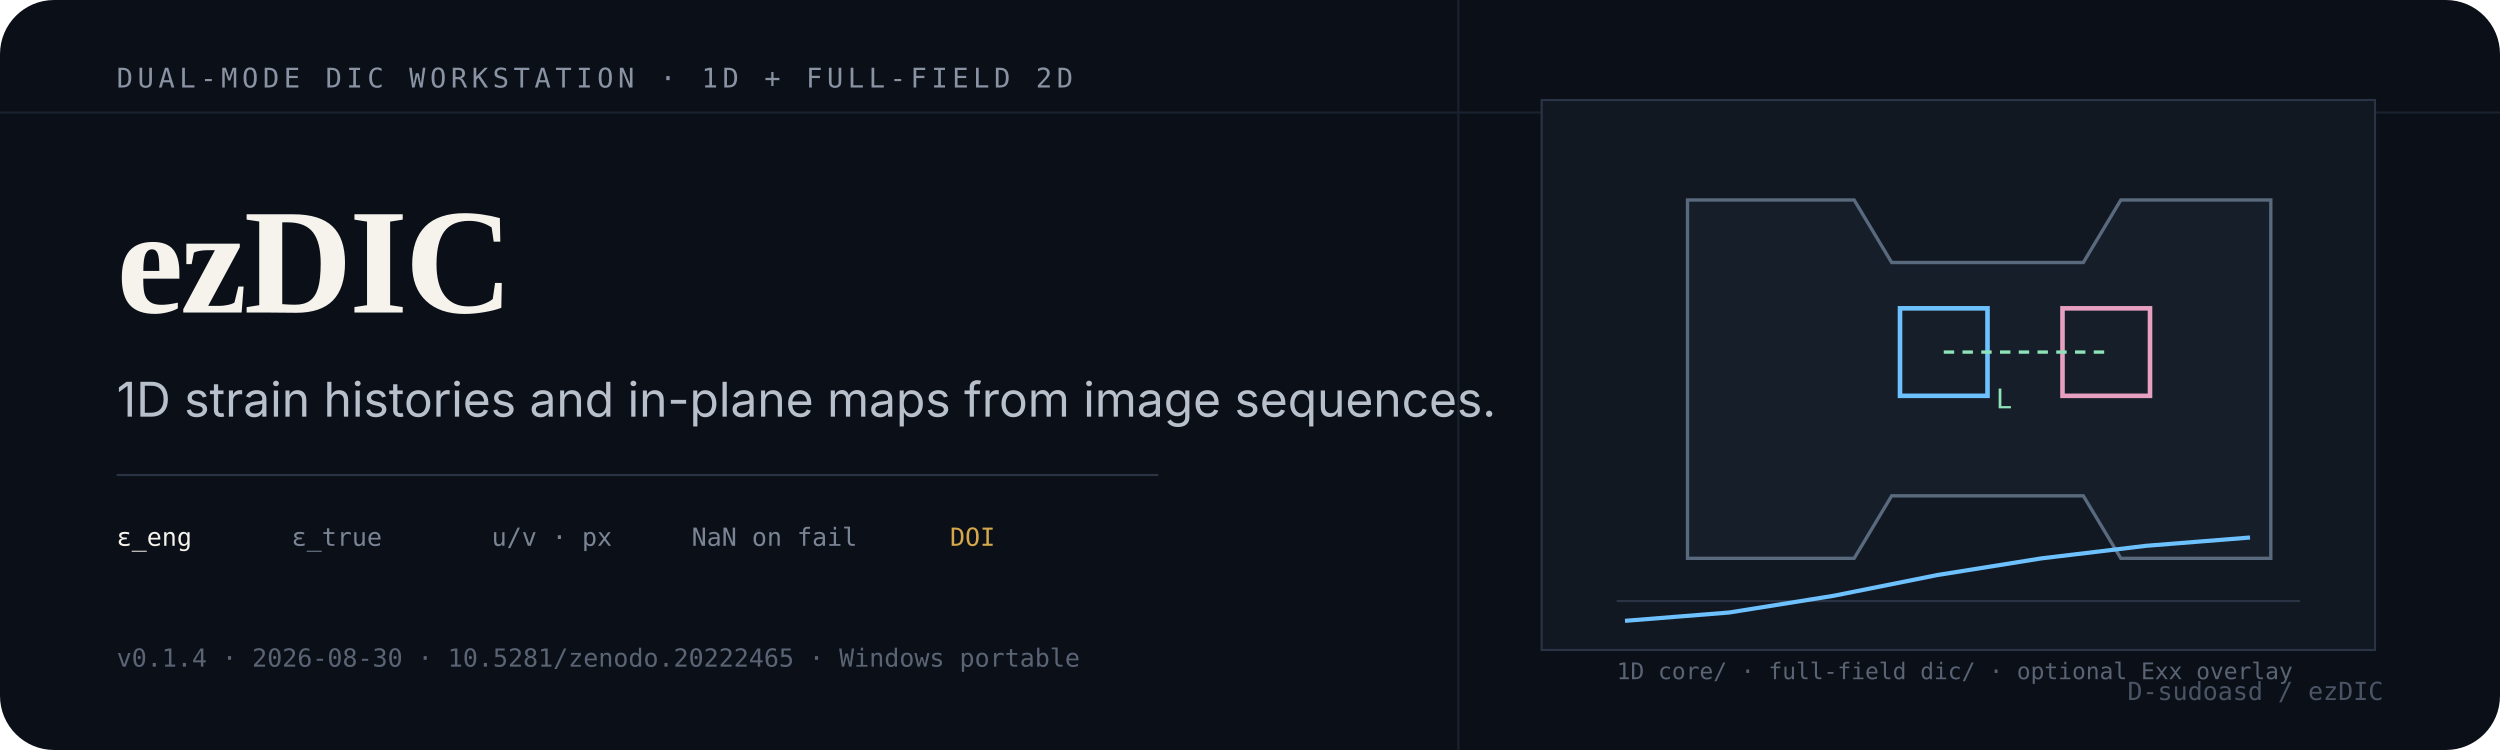
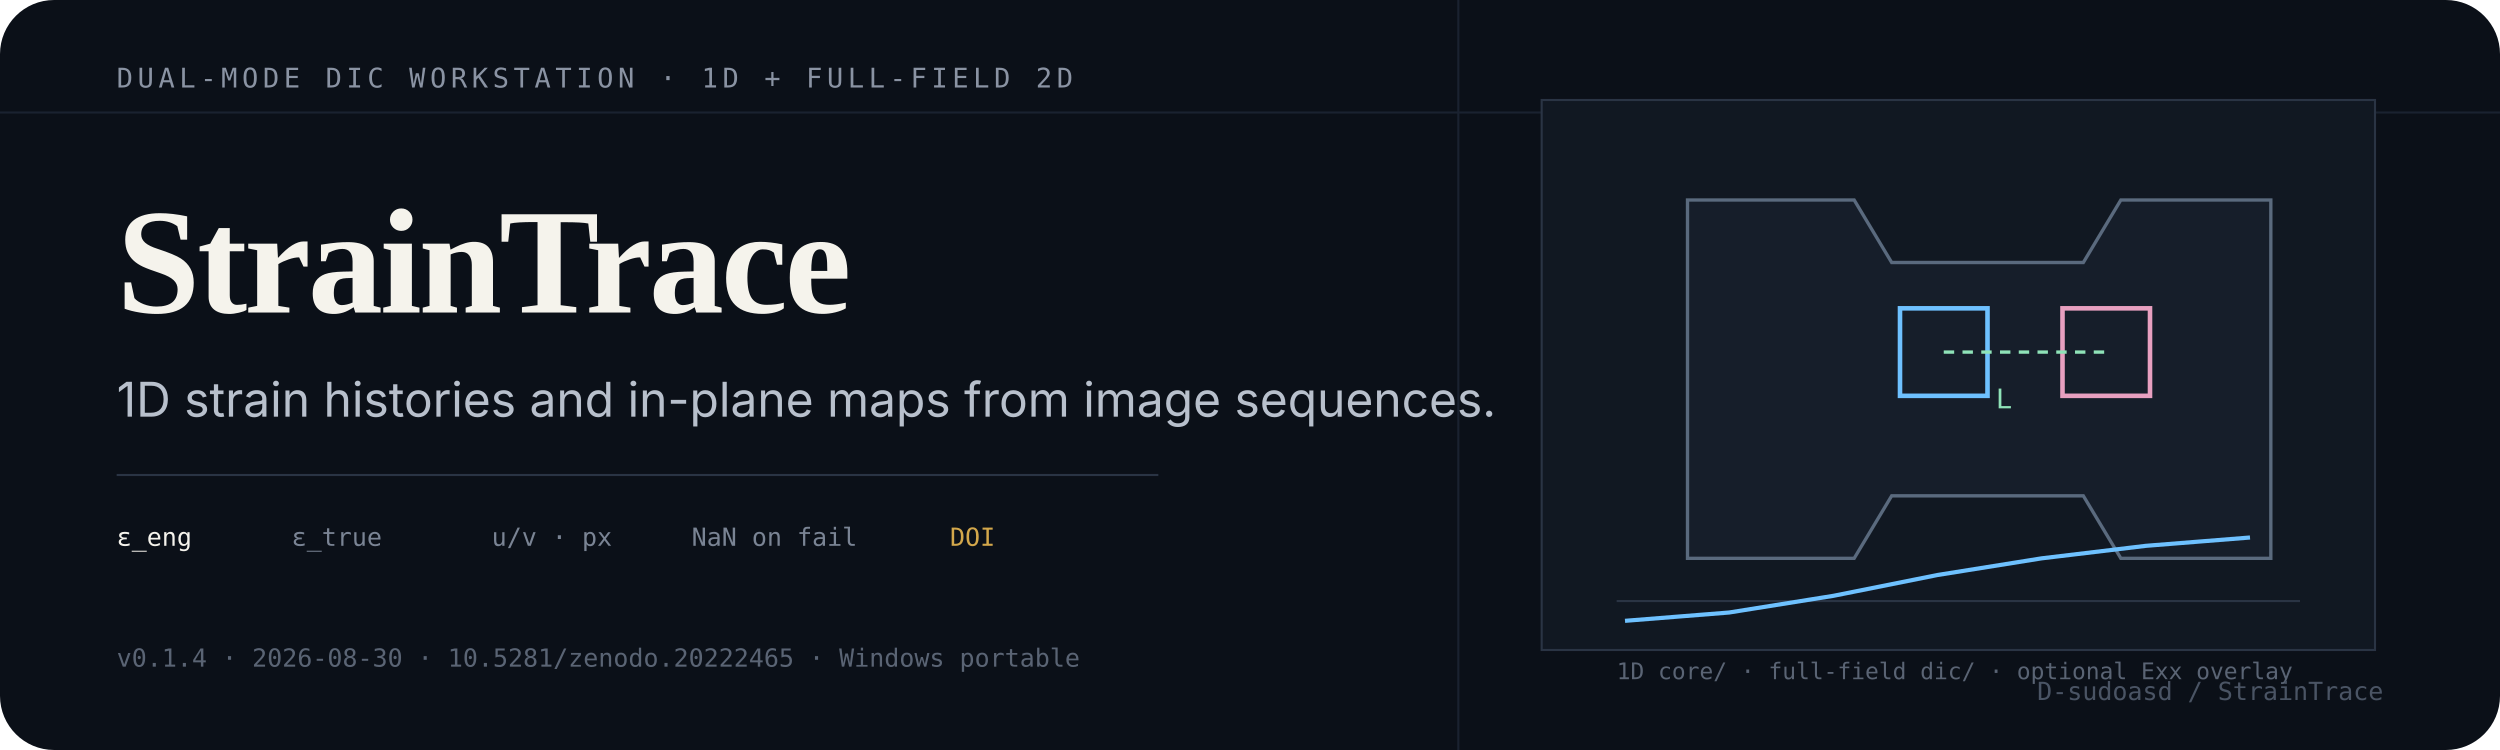
<svg xmlns="http://www.w3.org/2000/svg" width="1200" height="360" viewBox="0 0 1200 360" role="img" aria-labelledby="title desc">
  <rect width="1200" height="360" rx="26" fill="#0B1018" />
  <path d="M0 54H1200M700 0V360" stroke="#1A2230" />
  <g transform="translate(56 42)" font-family="-apple-system,BlinkMacSystemFont,'Segoe UI',sans-serif">
    <text fill="#8A93A3" font-family="ui-monospace,SFMono-Regular,Menlo,monospace" font-size="13" letter-spacing="2.2">DUAL-MODE DIC WORKSTATION · 1D + FULL-FIELD 2D</text>
-     <text y="108" fill="#F5F3EC" font-family="Georgia,'Times New Roman',serif" font-size="72" font-weight="700" letter-spacing="-1.4">ezDIC</text>
+     <text y="108" fill="#F5F3EC" font-family="Georgia,'Times New Roman',serif" font-size="72" font-weight="700" letter-spacing="-1.4">StrainTrace</text>
    <text y="158" fill="#B8C0CC" font-size="23">1D strain histories and in-plane maps from image sequences.</text>
    <path d="M0 186H500" stroke="#2A3444" />
    <g transform="translate(0 220)" font-family="ui-monospace,SFMono-Regular,Menlo,monospace" font-size="12">
      <text fill="#F5F3EC">ε_eng</text>
      <text x="84" fill="#7A8494">ε_true</text>
      <text x="180" fill="#7A8494">u/v · px</text>
      <text x="276" fill="#7A8494">NaN on fail</text>
      <text x="400" fill="#D4A84B">DOI</text>
    </g>
    <text y="278" fill="#5A6474" font-family="ui-monospace,SFMono-Regular,Menlo,monospace" font-size="12">v0.1.4 · 2026-08-30 · 10.5281/zenodo.20222465 · Windows portable</text>
  </g>
  <g transform="translate(740 48)" fill="none">
    <rect width="400" height="264" fill="#111822" stroke="#2A3444" />
    <path d="M70 48 L150 48 L168 78 L260 78 L278 48 L350 48 L350 220 L278 220 L260 190 L168 190 L150 220 L70 220 Z" stroke="#5A6A7E" stroke-width="1.6" fill="#161E2A" />
    <rect x="172" y="100" width="42" height="42" stroke="#6EC1FF" stroke-width="2.2" />
    <rect x="250" y="100" width="42" height="42" stroke="#E8A0C0" stroke-width="2.2" />
    <line x1="193" y1="121" x2="271" y2="121" stroke="#8FE3B8" stroke-width="1.6" stroke-dasharray="5 4" />
    <text x="218" y="148" fill="#8FE3B8" font-family="ui-monospace,SFMono-Regular,Menlo,monospace" font-size="13">L</text>
    <rect x="36" y="240" width="328" height="1" fill="#2A3444" stroke="none" />
    <polyline points="40,250 90,246 140,238 190,228 240,220 290,214 340,210" fill="none" stroke="#6EC1FF" stroke-width="2" />
    <text x="36" y="278" fill="#5A6474" font-family="ui-monospace,SFMono-Regular,Menlo,monospace" font-size="11">1D core/ · full-field dic/ · optional Exx overlay</text>
  </g>
-   <text x="1144" y="336" text-anchor="end" fill="#4A5464" font-family="ui-monospace,SFMono-Regular,Menlo,monospace" font-size="12">D-sudoasd / ezDIC</text>
+   <text x="1144" y="336" text-anchor="end" fill="#4A5464" font-family="ui-monospace,SFMono-Regular,Menlo,monospace" font-size="12">D-sudoasd / StrainTrace</text>
</svg>
